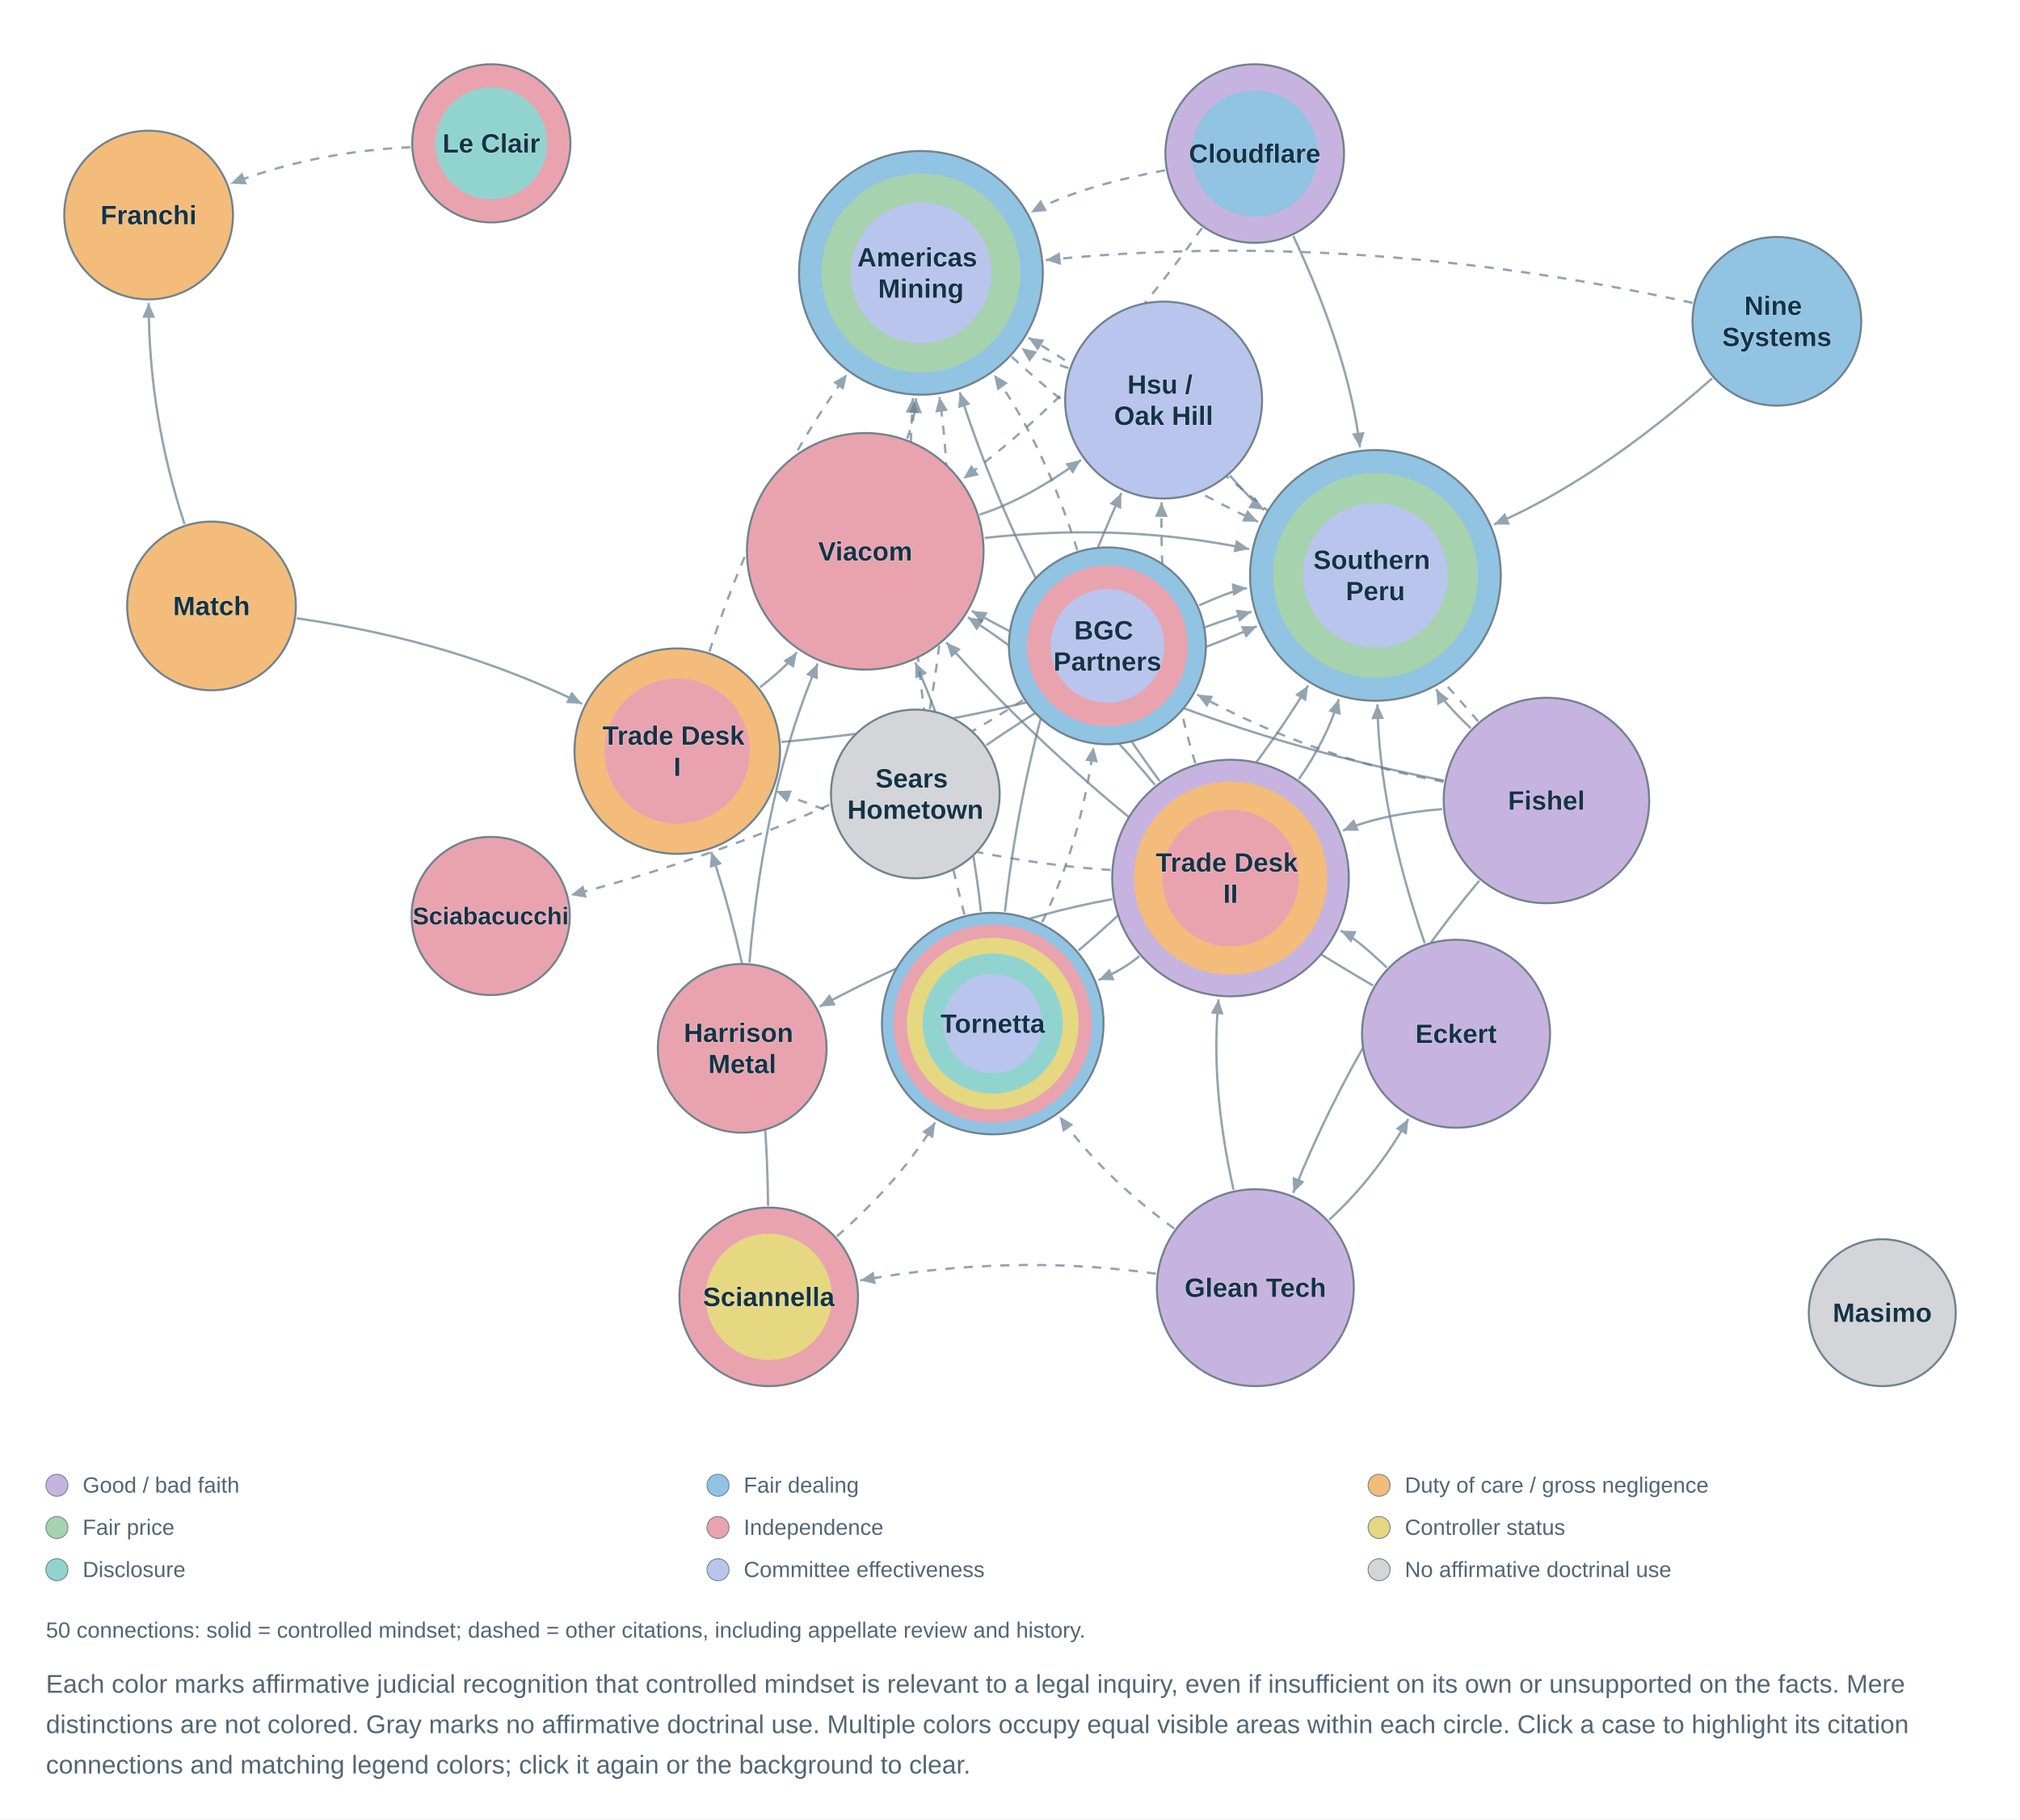
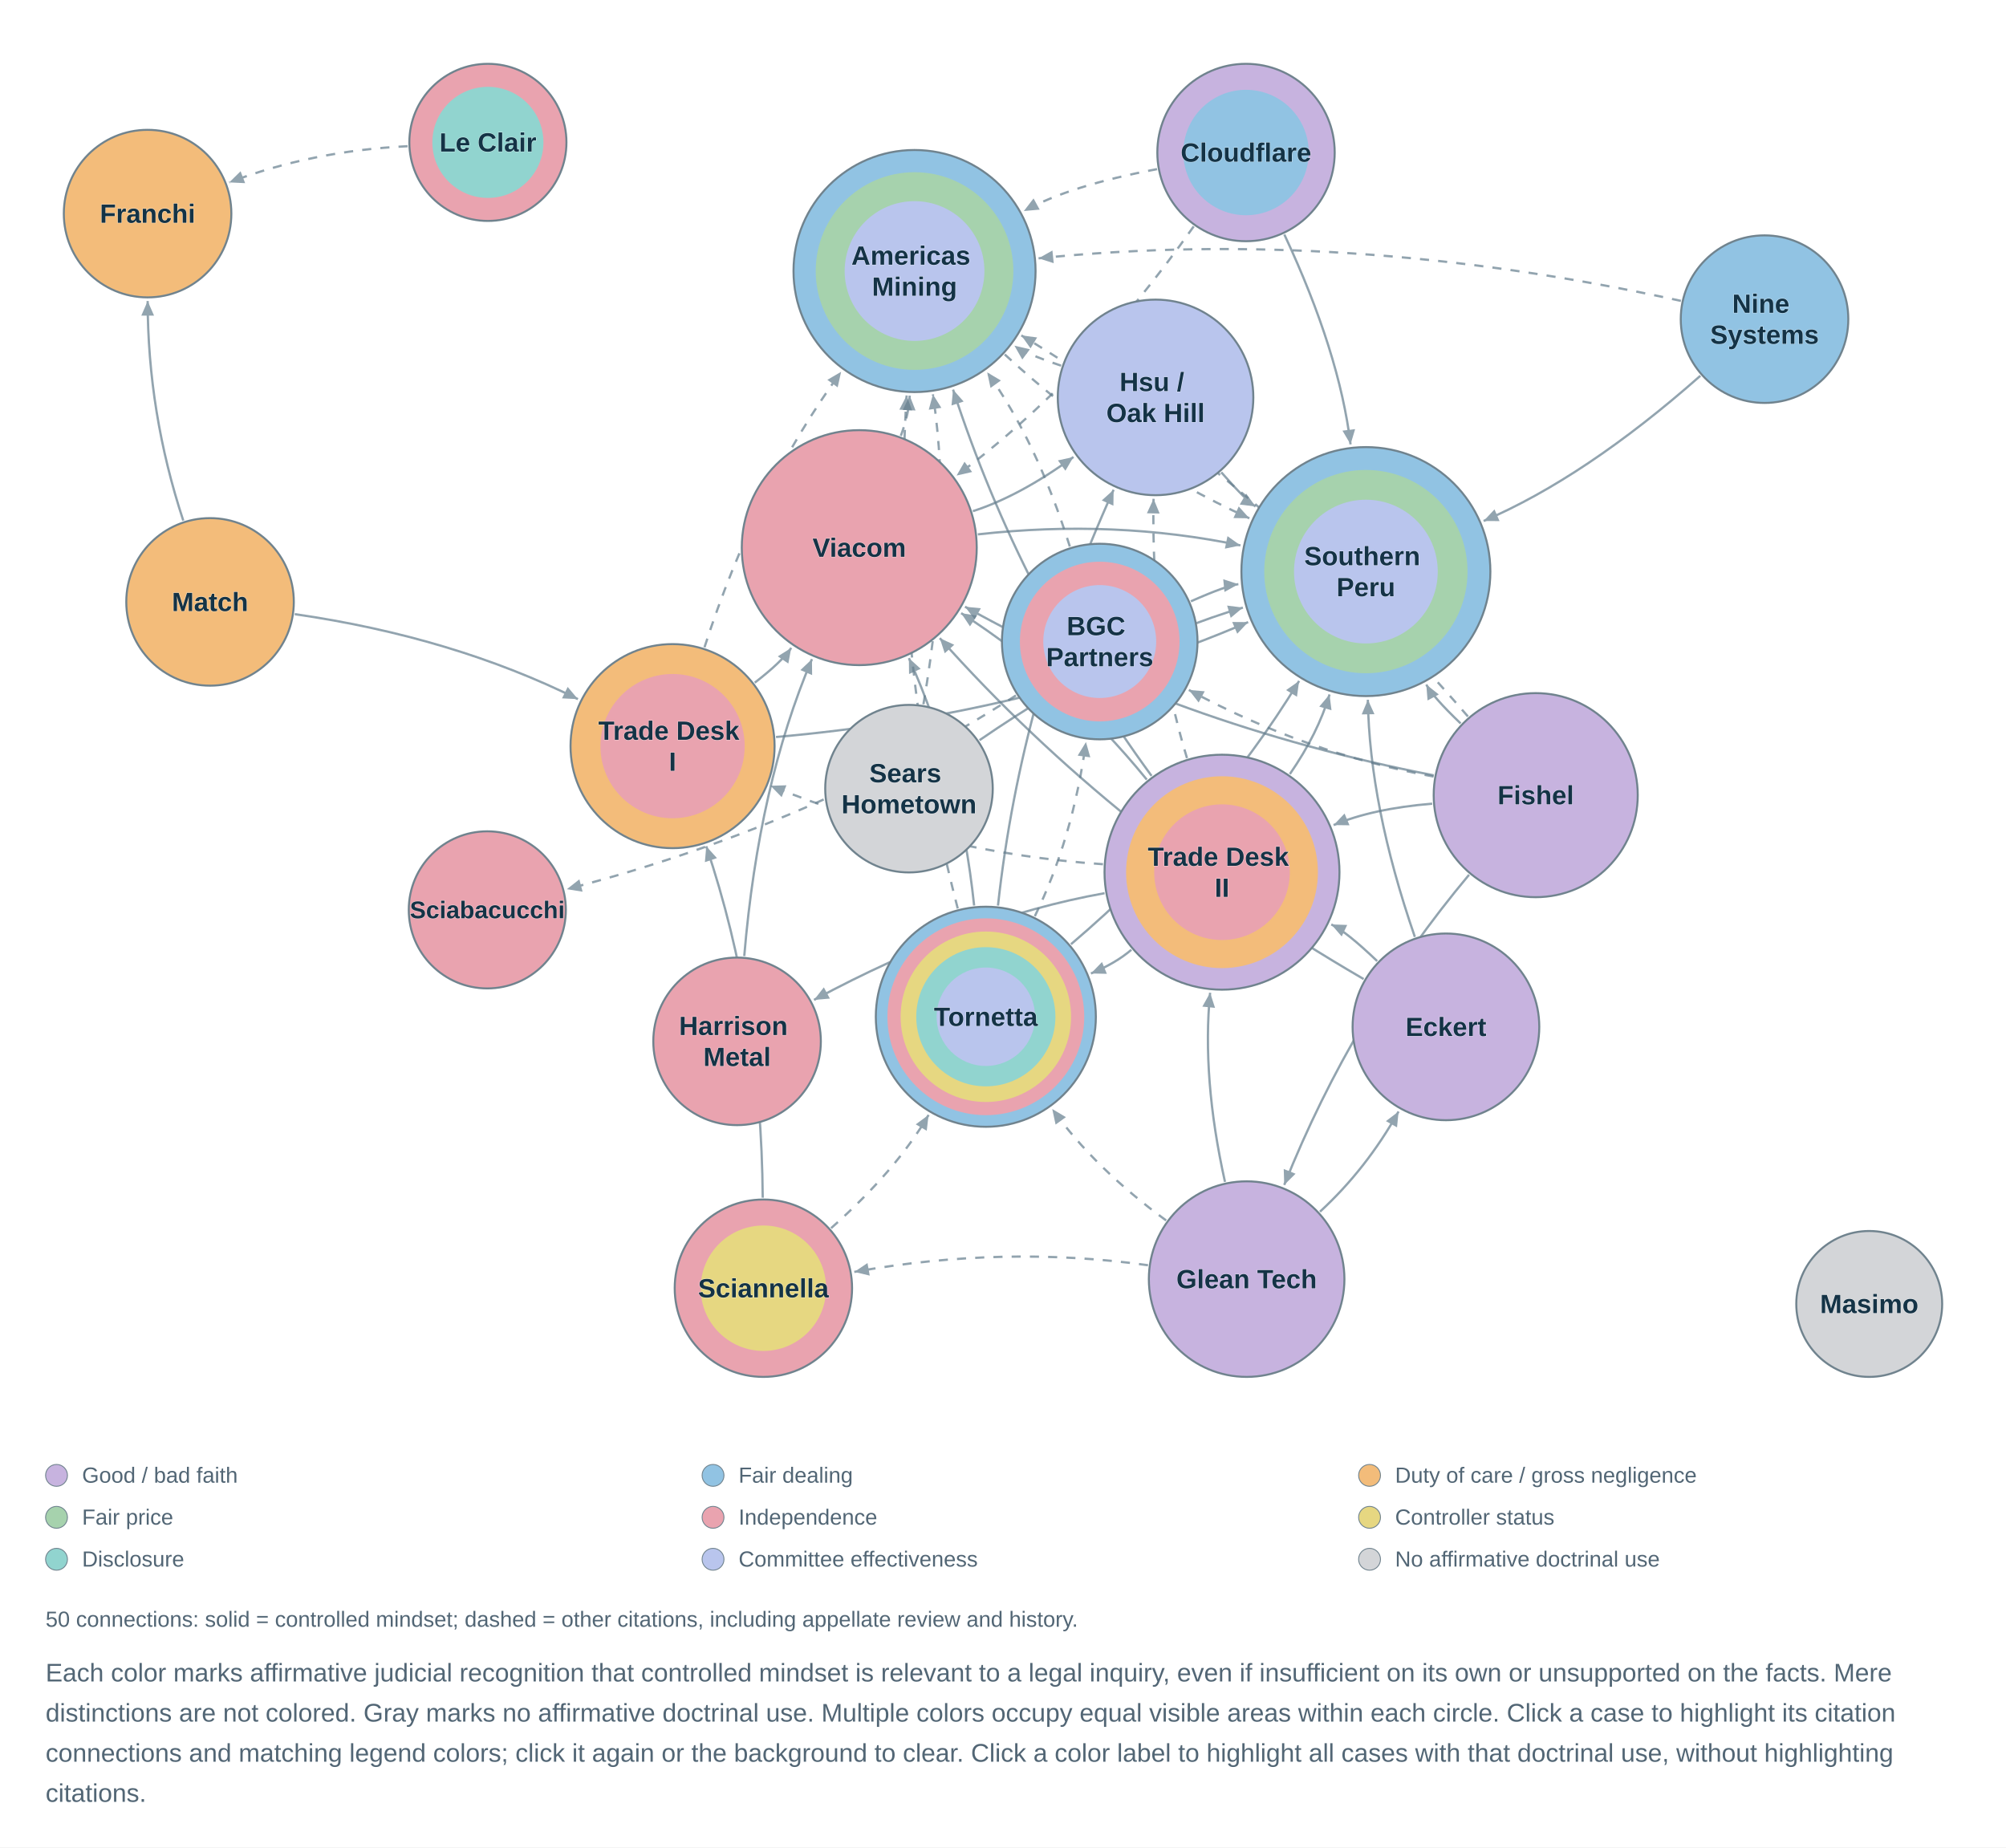
- <svg xmlns="http://www.w3.org/2000/svg" role="group" aria-labelledby="network-title network-desc" viewBox="0 0 1100 991" width="1100" height="991">
-   <rect width="1100" height="991" fill="#fff" />
+ <svg xmlns="http://www.w3.org/2000/svg" role="group" aria-labelledby="network-title network-desc" viewBox="0 0 1100 1013" width="1100" height="1013">
+   <rect width="1100" height="1013" fill="#fff" />
  <style>.edge{fill:none;stroke-width:1.25;opacity:.7}.edge:not(.topic){stroke-dasharray:5 5}.outline{fill:none;stroke:#70838e;stroke-width:1.1}.halo{opacity:0}.node text{fill:#143346;font-family:Segoe UI,Arial,sans-serif;font-weight:600;paint-order:stroke;stroke:#ffffff80;stroke-width:.5}</style>
  <defs>
    <marker id="arrow-topic" markerWidth="8" markerHeight="7" refX="8" refY="3.5" orient="auto" markerUnits="userSpaceOnUse">
      <path d="M0 0 L8 3.5 L0 7 Z" fill="#647d8d" />
    </marker>
    <marker id="arrow-review" markerWidth="8" markerHeight="7" refX="8" refY="3.5" orient="auto" markerUnits="userSpaceOnUse">
      <path d="M0 0 L8 3.5 L0 7 Z" fill="#647d8d" />
    </marker>
    <marker id="arrow-other" markerWidth="8" markerHeight="7" refX="8" refY="3.5" orient="auto" markerUnits="userSpaceOnUse">
      <path d="M0 0 L8 3.5 L0 7 Z" fill="#647d8d" />
    </marker>
    <marker id="arrow-history" markerWidth="8" markerHeight="7" refX="8" refY="3.5" orient="auto" markerUnits="userSpaceOnUse">
      <path d="M0 0 L8 3.5 L0 7 Z" fill="#647d8d" />
    </marker>
  </defs>
  <g class="drawing">
    <g class="edges">
      <path class="edge other" d="M654.582 124.137 Q594.553 208.926 524.558 260.761" stroke="#647d8d" marker-end="url(#arrow-other)" data-source="01" data-target="19" data-kind="other" />
      <path class="edge history" d="M634.473 92.746 Q587.176 101.583 561.424 115.72" stroke="#647d8d" marker-end="url(#arrow-history)" data-source="01" data-target="22" data-kind="history" />
      <path class="edge topic" d="M704.277 128.592 Q734.508 193.267 740.582 243.661" stroke="#647d8d" marker-end="url(#arrow-topic)" data-source="01" data-target="23" data-kind="topic" />
      <path class="edge other" d="M223.52 80.17 Q171.11 82.671 125.707 100.02" stroke="#647d8d" marker-end="url(#arrow-other)" data-source="03" data-target="18" data-kind="other" />
      <path class="edge topic" d="M805.559 479.67 Q741.63 556.013 704.221 649.725" stroke="#647d8d" marker-end="url(#arrow-topic)" data-source="05" data-target="06" data-kind="topic" />
      <path class="edge topic" d="M785.366 440.681 Q752.726 443.368 731.282 452.419" stroke="#647d8d" marker-end="url(#arrow-topic)" data-source="05" data-target="08" data-kind="topic" />
      <path class="edge other" d="M786.094 425.811 Q715.842 413.021 651.92 378.317" stroke="#647d8d" marker-end="url(#arrow-other)" data-source="05" data-target="15" data-kind="other" />
      <path class="edge topic" d="M786.221 425.138 Q645.792 397.825 529.167 332.681" stroke="#647d8d" marker-end="url(#arrow-topic)" data-source="05" data-target="19" data-kind="topic" />
      <path class="edge history" d="M804.944 392.873 Q694.796 265.065 560.055 183.899" stroke="#647d8d" marker-end="url(#arrow-history)" data-source="05" data-target="22" data-kind="history" />
      <path class="edge topic" d="M800.94 396.677 Q785.748 382.165 782.121 375.383" stroke="#647d8d" marker-end="url(#arrow-topic)" data-source="05" data-target="23" data-kind="topic" />
      <path class="edge topic" d="M723.807 664.412 Q749.311 640.963 766.924 609.477" stroke="#647d8d" marker-end="url(#arrow-topic)" data-source="06" data-target="07" data-kind="topic" />
      <path class="edge topic" d="M671.727 648.067 Q658.995 590.896 663.579 544.351" stroke="#647d8d" marker-end="url(#arrow-topic)" data-source="06" data-target="08" data-kind="topic" />
      <path class="edge other" d="M629.514 693.768 Q550.706 682.676 468.446 697.431" stroke="#647d8d" marker-end="url(#arrow-other)" data-source="06" data-target="09" data-kind="other" />
      <path class="edge other" d="M639.457 669.214 Q600.586 640.891 576.999 608.114" stroke="#647d8d" marker-end="url(#arrow-other)" data-source="06" data-target="12" data-kind="other" />
      <path class="edge topic" d="M755.174 526.992 Q738.275 510.831 730.02 506.887" stroke="#647d8d" marker-end="url(#arrow-topic)" data-source="07" data-target="08" data-kind="topic" />
      <path class="edge topic" d="M747.765 536.848 Q611.013 457.412 515.337 349.907" stroke="#647d8d" marker-end="url(#arrow-topic)" data-source="07" data-target="19" data-kind="topic" />
      <path class="edge topic" d="M775.845 513.736 Q750.969 441.752 750.073 383.676" stroke="#647d8d" marker-end="url(#arrow-topic)" data-source="07" data-target="23" data-kind="topic" />
      <path class="edge topic" d="M605.691 489.768 Q529.714 503.357 446.377 548.269" stroke="#647d8d" marker-end="url(#arrow-topic)" data-source="08" data-target="11" data-kind="topic" />
      <path class="edge topic" d="M620.39 520.791 Q611.682 528.245 598.227 533.786" stroke="#647d8d" marker-end="url(#arrow-topic)" data-source="08" data-target="12" data-kind="topic" />
      <path class="edge other" d="M604.816 473.88 Q513.915 467.793 422.523 430.848" stroke="#647d8d" marker-end="url(#arrow-other)" data-source="08" data-target="16" data-kind="other" />
      <path class="edge topic" d="M628.838 427.475 Q584.872 373.357 527.056 336.2" stroke="#647d8d" marker-end="url(#arrow-topic)" data-source="08" data-target="19" data-kind="topic" />
      <path class="edge other" d="M650.899 415.708 Q631.043 350.995 632.561 273.518" stroke="#647d8d" marker-end="url(#arrow-other)" data-source="08" data-target="20" data-kind="other" />
      <path class="edge topic" d="M631.471 425.444 Q559.42 326.923 522.616 213.644" stroke="#647d8d" marker-end="url(#arrow-topic)" data-source="08" data-target="22" data-kind="topic" />
      <path class="edge topic" d="M707.304 424.445 Q722.726 402.147 729.047 380.795" stroke="#647d8d" marker-end="url(#arrow-topic)" data-source="08" data-target="23" data-kind="topic" />
      <path class="edge other" d="M455.738 673.434 Q491.508 641.703 509.194 611.368" stroke="#647d8d" marker-end="url(#arrow-other)" data-source="09" data-target="12" data-kind="other" />
      <path class="edge topic" d="M418.244 656.74 Q417.484 553.765 387.286 464.049" stroke="#647d8d" marker-end="url(#arrow-topic)" data-source="09" data-target="16" data-kind="topic" />
      <path class="edge topic" d="M408.116 524.241 Q416.022 430.29 445.237 361.434" stroke="#647d8d" marker-end="url(#arrow-topic)" data-source="11" data-target="19" data-kind="topic" />
      <path class="edge other" d="M567.453 502.383 Q588.274 459.646 595.497 406.885" stroke="#647d8d" marker-end="url(#arrow-other)" data-source="12" data-target="15" data-kind="other" />
      <path class="edge topic" d="M534.168 496.525 Q526.463 423.352 498.398 360.878" stroke="#647d8d" marker-end="url(#arrow-topic)" data-source="12" data-target="19" data-kind="topic" />
      <path class="edge topic" d="M547.25 496.55 Q559.951 380.27 610.661 268.556" stroke="#647d8d" marker-end="url(#arrow-topic)" data-source="12" data-target="20" data-kind="topic" />
      <path class="edge other" d="M525.179 498.155 Q488.328 356.198 497.164 216.853" stroke="#647d8d" marker-end="url(#arrow-other)" data-source="12" data-target="22" data-kind="other" />
      <path class="edge topic" d="M587.283 517.752 Q664.318 452.142 712.383 373.395" stroke="#647d8d" marker-end="url(#arrow-topic)" data-source="12" data-target="23" data-kind="topic" />
      <path class="edge other" d="M506.361 386.187 Q522.676 290.778 511.568 216.243" stroke="#647d8d" marker-end="url(#arrow-other)" data-source="13" data-target="22" data-kind="other" />
      <path class="edge topic" d="M537.129 405.864 Q614.198 352.892 681.558 333.167" stroke="#647d8d" marker-end="url(#arrow-topic)" data-source="13" data-target="23" data-kind="topic" />
      <path class="edge topic" d="M161.631 336.758 Q248.317 349.295 316.901 383.356" stroke="#647d8d" marker-end="url(#arrow-topic)" data-source="14" data-target="16" data-kind="topic" />
      <path class="edge topic" d="M100.498 285.461 Q81.022 226.325 80.97 165.065" stroke="#647d8d" marker-end="url(#arrow-topic)" data-source="14" data-target="18" data-kind="topic" />
      <path class="edge other" d="M557.103 381.327 Q446.9 452.211 310.841 487.573" stroke="#647d8d" marker-end="url(#arrow-other)" data-source="15" data-target="17" data-kind="other" />
      <path class="edge other" d="M586.645 299.68 Q568.518 242.076 541.337 204.178" stroke="#647d8d" marker-end="url(#arrow-other)" data-source="15" data-target="22" data-kind="other" />
      <path class="edge topic" d="M653.008 329.725 Q672.946 320.924 679.065 320.32" stroke="#647d8d" marker-end="url(#arrow-topic)" data-source="15" data-target="23" data-kind="topic" />
      <path class="edge topic" d="M413.881 374.336 Q428.697 362.9 433.886 355.253" stroke="#647d8d" marker-end="url(#arrow-topic)" data-source="16" data-target="19" data-kind="topic" />
      <path class="edge other" d="M386.304 354.941 Q414.304 268.26 461.224 203.875" stroke="#647d8d" marker-end="url(#arrow-other)" data-source="16" data-target="22" data-kind="other" />
      <path class="edge topic" d="M425.526 404.127 Q566.552 391.69 684.418 341.123" stroke="#647d8d" marker-end="url(#arrow-topic)" data-source="16" data-target="23" data-kind="topic" />
      <path class="edge topic" d="M533.47 280.295 Q559.005 272.098 588.64 250.584" stroke="#647d8d" marker-end="url(#arrow-topic)" data-source="19" data-target="20" data-kind="topic" />
      <path class="edge history" d="M493.975 238.969 Q498.469 226.88 498.852 216.939" stroke="#647d8d" marker-end="url(#arrow-history)" data-source="19" data-target="22" data-kind="history" />
      <path class="edge topic" d="M536.195 293.015 Q611.135 284.63 680.21 299.056" stroke="#647d8d" marker-end="url(#arrow-topic)" data-source="19" data-target="23" data-kind="topic" />
      <path class="edge other" d="M581.877 200.509 Q562.027 193.838 556.266 189.535" stroke="#647d8d" marker-end="url(#arrow-other)" data-source="20" data-target="22" data-kind="other" />
      <path class="edge topic" d="M669.686 258.954 Q683.679 274.892 688.471 277.719" stroke="#647d8d" marker-end="url(#arrow-topic)" data-source="20" data-target="23" data-kind="topic" />
      <path class="edge history" d="M921.738 164.978 Q736.65 124.522 569.504 141.65" stroke="#647d8d" marker-end="url(#arrow-history)" data-source="21" data-target="22" data-kind="history" />
      <path class="edge topic" d="M932.401 206.059 Q869.364 261.698 813.547 285.681" stroke="#647d8d" marker-end="url(#arrow-topic)" data-source="21" data-target="23" data-kind="topic" />
      <path class="edge review" d="M550.963 194.349 Q612.056 250.82 685.087 284.206" stroke="#647d8d" marker-end="url(#arrow-review)" data-source="22" data-target="23" data-kind="review" />
    </g>
    <g class="nodes">
      <g class="node" data-id="01" data-degree="3" data-radius="48.63126566315131" aria-label="Cloudflare; Good / bad faith; Fair dealing; 3 connections: 0 incoming, 3 outgoing" transform="translate(683.26 83.63)">
        <circle r="50.631" class="halo" />
        <circle class="band" r="48.631" fill="#c7b3df" data-category="faith" data-area-fraction="0.5" />
        <circle class="band" r="34.387" fill="#91c3e3" data-category="dealing" data-area-fraction="0.5" />
        <circle r="48.631" class="outline" />
        <text text-anchor="middle" dominant-baseline="central" font-size="14.5">
          <tspan x="0" y="0">Cloudflare</tspan>
        </text>
      </g>
      <g class="node" data-id="03" data-degree="1" data-radius="43.069710934716056" aria-label="Le Clair; Independence; Disclosure; 1 connections: 0 incoming, 1 outgoing" transform="translate(267.54 78.07)">
        <circle r="45.07" class="halo" />
        <circle class="band" r="43.07" fill="#e9a3af" data-category="independence" data-area-fraction="0.5" />
        <circle class="band" r="30.455" fill="#91d4cf" data-category="disclosure" data-area-fraction="0.5" />
        <circle r="43.07" class="outline" />
        <text text-anchor="middle" dominant-baseline="central" font-size="14.5">
          <tspan x="0" y="0">Le Clair</tspan>
        </text>
      </g>
      <g class="node" data-id="04" data-degree="0" data-radius="40" aria-label="Masimo; No affirmative doctrinal use; 0 connections: 0 incoming, 0 outgoing" transform="translate(1025 715)">
        <circle r="42" class="halo" />
        <circle class="band" r="40" fill="#d3d5d8" data-category="none" data-area-fraction="1" />
        <circle r="40" class="outline" />
        <text text-anchor="middle" dominant-baseline="central" font-size="14.5">
          <tspan x="0" y="0">Masimo</tspan>
        </text>
      </g>
      <g class="node" data-id="05" data-degree="6" data-radius="55.94640292279746" aria-label="Fishel; Good / bad faith; 6 connections: 0 incoming, 6 outgoing" transform="translate(842.12 436.01)">
        <circle r="57.946" class="halo" />
        <circle class="band" r="55.946" fill="#c7b3df" data-category="faith" data-area-fraction="1" />
        <circle r="55.946" class="outline" />
        <text text-anchor="middle" dominant-baseline="central" font-size="14.5">
          <tspan x="0" y="0">Fishel</tspan>
        </text>
      </g>
      <g class="node" data-id="06" data-degree="5" data-radius="53.61902647381804" aria-label="Glean Tech; Good / bad faith; 5 connections: 1 incoming, 4 outgoing" transform="translate(683.6 701.38)">
        <circle r="55.619" class="halo" />
        <circle class="band" r="53.619" fill="#c7b3df" data-category="faith" data-area-fraction="1" />
        <circle r="53.619" class="outline" />
        <text text-anchor="middle" dominant-baseline="central" font-size="14.5">
          <tspan x="0" y="0">Glean Tech</tspan>
        </text>
      </g>
      <g class="node" data-id="07" data-degree="4" data-radius="51.18593556827891" aria-label="Eckert; Good / bad faith; 4 connections: 1 incoming, 3 outgoing" transform="translate(792.89 563.06)">
        <circle r="53.186" class="halo" />
        <circle class="band" r="51.186" fill="#c7b3df" data-category="faith" data-area-fraction="1" />
        <circle r="51.186" class="outline" />
        <text text-anchor="middle" dominant-baseline="central" font-size="14.5">
          <tspan x="0" y="0">Eckert</tspan>
        </text>
      </g>
      <g class="node" data-id="08" data-degree="10" data-radius="64.42049363362563" aria-label="Trade Desk II; Good / bad faith; Duty of care / gross negligence; Independence; 10 connections: 3 incoming, 7 outgoing" transform="translate(670.09 478.25)">
        <circle r="66.42" class="halo" />
        <circle class="band" r="64.42" fill="#c7b3df" data-category="faith" data-area-fraction="0.3333333333333333" />
        <circle class="band" r="52.599" fill="#f3bc7a" data-category="care" data-area-fraction="0.3333333333333333" />
        <circle class="band" r="37.193" fill="#e9a3af" data-category="independence" data-area-fraction="0.3333333333333333" />
        <circle r="64.42" class="outline" />
        <text text-anchor="middle" dominant-baseline="central" font-size="14.5">
          <tspan x="0" y="-8.5">Trade Desk</tspan>
          <tspan x="0" y="8.5">II</tspan>
        </text>
      </g>
      <g class="node" data-id="09" data-degree="3" data-radius="48.63126566315131" aria-label="Sciannella; Independence; Controller status; 3 connections: 1 incoming, 2 outgoing" transform="translate(418.61 706.37)">
        <circle r="50.631" class="halo" />
        <circle class="band" r="48.631" fill="#e9a3af" data-category="independence" data-area-fraction="0.5" />
        <circle class="band" r="34.387" fill="#e6d781" data-category="control" data-area-fraction="0.5" />
        <circle r="48.631" class="outline" />
        <text text-anchor="middle" dominant-baseline="central" font-size="14.5">
          <tspan x="0" y="0">Sciannella</tspan>
        </text>
      </g>
      <g class="node" data-id="11" data-degree="2" data-radius="45.93473631142341" aria-label="Harrison Metal; Independence; 2 connections: 1 incoming, 1 outgoing" transform="translate(404.18 571.01)">
        <circle r="47.935" class="halo" />
        <circle class="band" r="45.935" fill="#e9a3af" data-category="independence" data-area-fraction="1" />
        <circle r="45.935" class="outline" />
        <text text-anchor="middle" dominant-baseline="central" font-size="14.5">
          <tspan x="0" y="-8.5">Harrison</tspan>
          <tspan x="0" y="8.5">Metal</tspan>
        </text>
      </g>
      <g class="node" data-id="12" data-degree="8" data-radius="60.332412515993425" aria-label="Tornetta; Fair dealing; Independence; Controller status; Disclosure; Committee effectiveness; 8 connections: 3 incoming, 5 outgoing" transform="translate(540.59 557.52)">
        <circle r="62.332" class="halo" />
        <circle class="band" r="60.332" fill="#91c3e3" data-category="dealing" data-area-fraction="0.2" />
        <circle class="band" r="53.963" fill="#e9a3af" data-category="independence" data-area-fraction="0.2" />
        <circle class="band" r="46.733" fill="#e6d781" data-category="control" data-area-fraction="0.2" />
        <circle class="band" r="38.158" fill="#91d4cf" data-category="disclosure" data-area-fraction="0.2" />
        <circle class="band" r="26.981" fill="#b9c5ed" data-category="committee" data-area-fraction="0.2" />
        <circle r="60.332" class="outline" />
        <text text-anchor="middle" dominant-baseline="central" font-size="14.5">
          <tspan x="0" y="0">Tornetta</tspan>
        </text>
      </g>
      <g class="node" data-id="13" data-degree="2" data-radius="45.93473631142341" aria-label="Sears Hometown; No affirmative doctrinal use; 2 connections: 0 incoming, 2 outgoing" transform="translate(498.45 432.45)">
        <circle r="47.935" class="halo" />
        <circle class="band" r="45.935" fill="#d3d5d8" data-category="none" data-area-fraction="1" />
        <circle r="45.935" class="outline" />
        <text text-anchor="middle" dominant-baseline="central" font-size="14.5">
          <tspan x="0" y="-8.5">Sears</tspan>
          <tspan x="0" y="8.5">Hometown</tspan>
        </text>
      </g>
      <g class="node" data-id="14" data-degree="2" data-radius="45.93473631142341" aria-label="Match; Duty of care / gross negligence; 2 connections: 0 incoming, 2 outgoing" transform="translate(115.18 330.04)">
        <circle r="47.935" class="halo" />
        <circle class="band" r="45.935" fill="#f3bc7a" data-category="care" data-area-fraction="1" />
        <circle r="45.935" class="outline" />
        <text text-anchor="middle" dominant-baseline="central" font-size="14.5">
          <tspan x="0" y="0">Match</tspan>
        </text>
      </g>
      <g class="node" data-id="15" data-degree="5" data-radius="53.61902647381804" aria-label="BGC Partners; Fair dealing; Independence; Committee effectiveness; 5 connections: 2 incoming, 3 outgoing" transform="translate(603.04 351.78)">
        <circle r="55.619" class="halo" />
        <circle class="band" r="53.619" fill="#91c3e3" data-category="dealing" data-area-fraction="0.3333333333333333" />
        <circle class="band" r="43.78" fill="#e9a3af" data-category="independence" data-area-fraction="0.3333333333333333" />
        <circle class="band" r="30.957" fill="#b9c5ed" data-category="committee" data-area-fraction="0.3333333333333333" />
        <circle r="53.619" class="outline" />
        <text text-anchor="middle" dominant-baseline="central" font-size="14.5">
          <tspan x="0" y="-8.5">BGC</tspan>
          <tspan x="0" y="8.5">Partners</tspan>
        </text>
      </g>
      <g class="node" data-id="16" data-degree="6" data-radius="55.94640292279746" aria-label="Trade Desk I; Duty of care / gross negligence; Independence; 6 connections: 3 incoming, 3 outgoing" transform="translate(368.8 409.13)">
        <circle r="57.946" class="halo" />
        <circle class="band" r="55.946" fill="#f3bc7a" data-category="care" data-area-fraction="0.5" />
        <circle class="band" r="39.56" fill="#e9a3af" data-category="independence" data-area-fraction="0.5" />
        <circle r="55.946" class="outline" />
        <text text-anchor="middle" dominant-baseline="central" font-size="14.5">
          <tspan x="0" y="-8.5">Trade Desk</tspan>
          <tspan x="0" y="8.5">I</tspan>
        </text>
      </g>
      <g class="node" data-id="17" data-degree="1" data-radius="43.069710934716056" aria-label="Sciabacucchi; Independence; 1 connections: 1 incoming, 0 outgoing" transform="translate(267.22 498.91)">
        <circle r="45.07" class="halo" />
        <circle class="band" r="43.07" fill="#e9a3af" data-category="independence" data-area-fraction="1" />
        <circle r="43.07" class="outline" />
        <text text-anchor="middle" dominant-baseline="central" font-size="13.3">
          <tspan x="0" y="0">Sciabacucchi</tspan>
        </text>
      </g>
      <g class="node" data-id="18" data-degree="2" data-radius="45.93473631142341" aria-label="Franchi; Duty of care / gross negligence; 2 connections: 2 incoming, 0 outgoing" transform="translate(80.93 117.13)">
        <circle r="47.935" class="halo" />
        <circle class="band" r="45.935" fill="#f3bc7a" data-category="care" data-area-fraction="1" />
        <circle r="45.935" class="outline" />
        <text text-anchor="middle" dominant-baseline="central" font-size="14.5">
          <tspan x="0" y="0">Franchi</tspan>
        </text>
      </g>
      <g class="node" data-id="19" data-degree="10" data-radius="64.42049363362563" aria-label="Viacom; Independence; 10 connections: 7 incoming, 3 outgoing" transform="translate(471.18 300.29)">
        <circle r="66.42" class="halo" />
        <circle class="band" r="64.42" fill="#e9a3af" data-category="independence" data-area-fraction="1" />
        <circle r="64.42" class="outline" />
        <text text-anchor="middle" dominant-baseline="central" font-size="14.5">
          <tspan x="0" y="0">Viacom</tspan>
        </text>
      </g>
      <g class="node" data-id="20" data-degree="5" data-radius="53.61902647381804" aria-label="Hsu / Oak Hill; Committee effectiveness; 5 connections: 3 incoming, 2 outgoing" transform="translate(633.65 217.91)">
        <circle r="55.619" class="halo" />
        <circle class="band" r="53.619" fill="#b9c5ed" data-category="committee" data-area-fraction="1" />
        <circle r="53.619" class="outline" />
        <text text-anchor="middle" dominant-baseline="central" font-size="14.5">
          <tspan x="0" y="-8.5">Hsu /</tspan>
          <tspan x="0" y="8.5">Oak Hill</tspan>
        </text>
      </g>
      <g class="node" data-id="21" data-degree="2" data-radius="45.93473631142341" aria-label="Nine Systems; Fair dealing; 2 connections: 0 incoming, 2 outgoing" transform="translate(967.59 175)">
        <circle r="47.935" class="halo" />
        <circle class="band" r="45.935" fill="#91c3e3" data-category="dealing" data-area-fraction="1" />
        <circle r="45.935" class="outline" />
        <text text-anchor="middle" dominant-baseline="central" font-size="14.5">
          <tspan x="0" y="-8.5">Nine</tspan>
          <tspan x="0" y="8.5">Systems</tspan>
        </text>
      </g>
      <g class="node" data-id="22" data-degree="11" data-radius="66.37017402418047" aria-label="Americas Mining; Fair dealing; Fair price; Committee effectiveness; 11 connections: 10 incoming, 1 outgoing" transform="translate(501.49 148.62)">
        <circle r="68.37" class="halo" />
        <circle class="band" r="66.37" fill="#91c3e3" data-category="dealing" data-area-fraction="0.3333333333333333" />
        <circle class="band" r="54.191" fill="#a6d2ad" data-category="price" data-area-fraction="0.3333333333333333" />
        <circle class="band" r="38.319" fill="#b9c5ed" data-category="committee" data-area-fraction="0.3333333333333333" />
        <circle r="66.37" class="outline" />
        <text text-anchor="middle" dominant-baseline="central" font-size="14.5">
          <tspan x="0" y="-8.5">Americas</tspan>
          <tspan x="0" y="8.5">Mining</tspan>
        </text>
      </g>
      <g class="node" data-id="23" data-degree="12" data-radius="68.26419266350405" aria-label="Southern Peru; Fair dealing; Fair price; Committee effectiveness; 12 connections: 12 incoming, 0 outgoing" transform="translate(748.99 313.42)">
        <circle r="70.264" class="halo" />
        <circle class="band" r="68.264" fill="#91c3e3" data-category="dealing" data-area-fraction="0.3333333333333333" />
        <circle class="band" r="55.737" fill="#a6d2ad" data-category="price" data-area-fraction="0.3333333333333333" />
        <circle class="band" r="39.412" fill="#b9c5ed" data-category="committee" data-area-fraction="0.3333333333333333" />
        <circle r="68.264" class="outline" />
        <text text-anchor="middle" dominant-baseline="central" font-size="14.5">
          <tspan x="0" y="-8.5">Southern</tspan>
          <tspan x="0" y="8.5">Peru</tspan>
        </text>
      </g>
    </g>
  </g>
  <circle cx="31" cy="809" r="6" fill="#c7b3df" stroke="#70838e" stroke-width="0.5" />
  <text x="45" y="813" fill="#526675" font-family="Segoe UI,Arial,sans-serif" font-size="12">Good / bad faith</text>
  <circle cx="391" cy="809" r="6" fill="#91c3e3" stroke="#70838e" stroke-width="0.5" />
  <text x="405" y="813" fill="#526675" font-family="Segoe UI,Arial,sans-serif" font-size="12">Fair dealing</text>
  <circle cx="751" cy="809" r="6" fill="#f3bc7a" stroke="#70838e" stroke-width="0.5" />
  <text x="765" y="813" fill="#526675" font-family="Segoe UI,Arial,sans-serif" font-size="12">Duty of care / gross negligence</text>
  <circle cx="31" cy="832" r="6" fill="#a6d2ad" stroke="#70838e" stroke-width="0.5" />
  <text x="45" y="836" fill="#526675" font-family="Segoe UI,Arial,sans-serif" font-size="12">Fair price</text>
  <circle cx="391" cy="832" r="6" fill="#e9a3af" stroke="#70838e" stroke-width="0.5" />
  <text x="405" y="836" fill="#526675" font-family="Segoe UI,Arial,sans-serif" font-size="12">Independence</text>
  <circle cx="751" cy="832" r="6" fill="#e6d781" stroke="#70838e" stroke-width="0.5" />
  <text x="765" y="836" fill="#526675" font-family="Segoe UI,Arial,sans-serif" font-size="12">Controller status</text>
  <circle cx="31" cy="855" r="6" fill="#91d4cf" stroke="#70838e" stroke-width="0.5" />
  <text x="45" y="859" fill="#526675" font-family="Segoe UI,Arial,sans-serif" font-size="12">Disclosure</text>
  <circle cx="391" cy="855" r="6" fill="#b9c5ed" stroke="#70838e" stroke-width="0.5" />
  <text x="405" y="859" fill="#526675" font-family="Segoe UI,Arial,sans-serif" font-size="12">Committee effectiveness</text>
  <circle cx="751" cy="855" r="6" fill="#d3d5d8" stroke="#70838e" stroke-width="0.5" />
  <text x="765" y="859" fill="#526675" font-family="Segoe UI,Arial,sans-serif" font-size="12">No affirmative doctrinal use</text>
  <text x="25" y="892" fill="#526675" font-family="Segoe UI,Arial,sans-serif" font-size="12">50 connections: solid = controlled mindset; dashed = other citations, including appellate review and history.</text>
  <text x="25" y="922" fill="#526675" font-family="Segoe UI,Arial,sans-serif" font-size="14">Each color marks affirmative judicial recognition that controlled mindset is relevant to a legal inquiry, even if insufficient on its own or unsupported on the facts. Mere</text>
  <text x="25" y="944" fill="#526675" font-family="Segoe UI,Arial,sans-serif" font-size="14">distinctions are not colored. Gray marks no affirmative doctrinal use. Multiple colors occupy equal visible areas within each circle. Click a case to highlight its citation</text>
-   <text x="25" y="966" fill="#526675" font-family="Segoe UI,Arial,sans-serif" font-size="14">connections and matching legend colors; click it again or the background to clear.</text>
+   <text x="25" y="966" fill="#526675" font-family="Segoe UI,Arial,sans-serif" font-size="14">connections and matching legend colors; click it again or the background to clear. Click a color label to highlight all cases with that doctrinal use, without highlighting</text>
+   <text x="25" y="988" fill="#526675" font-family="Segoe UI,Arial,sans-serif" font-size="14">citations.</text>
</svg>
